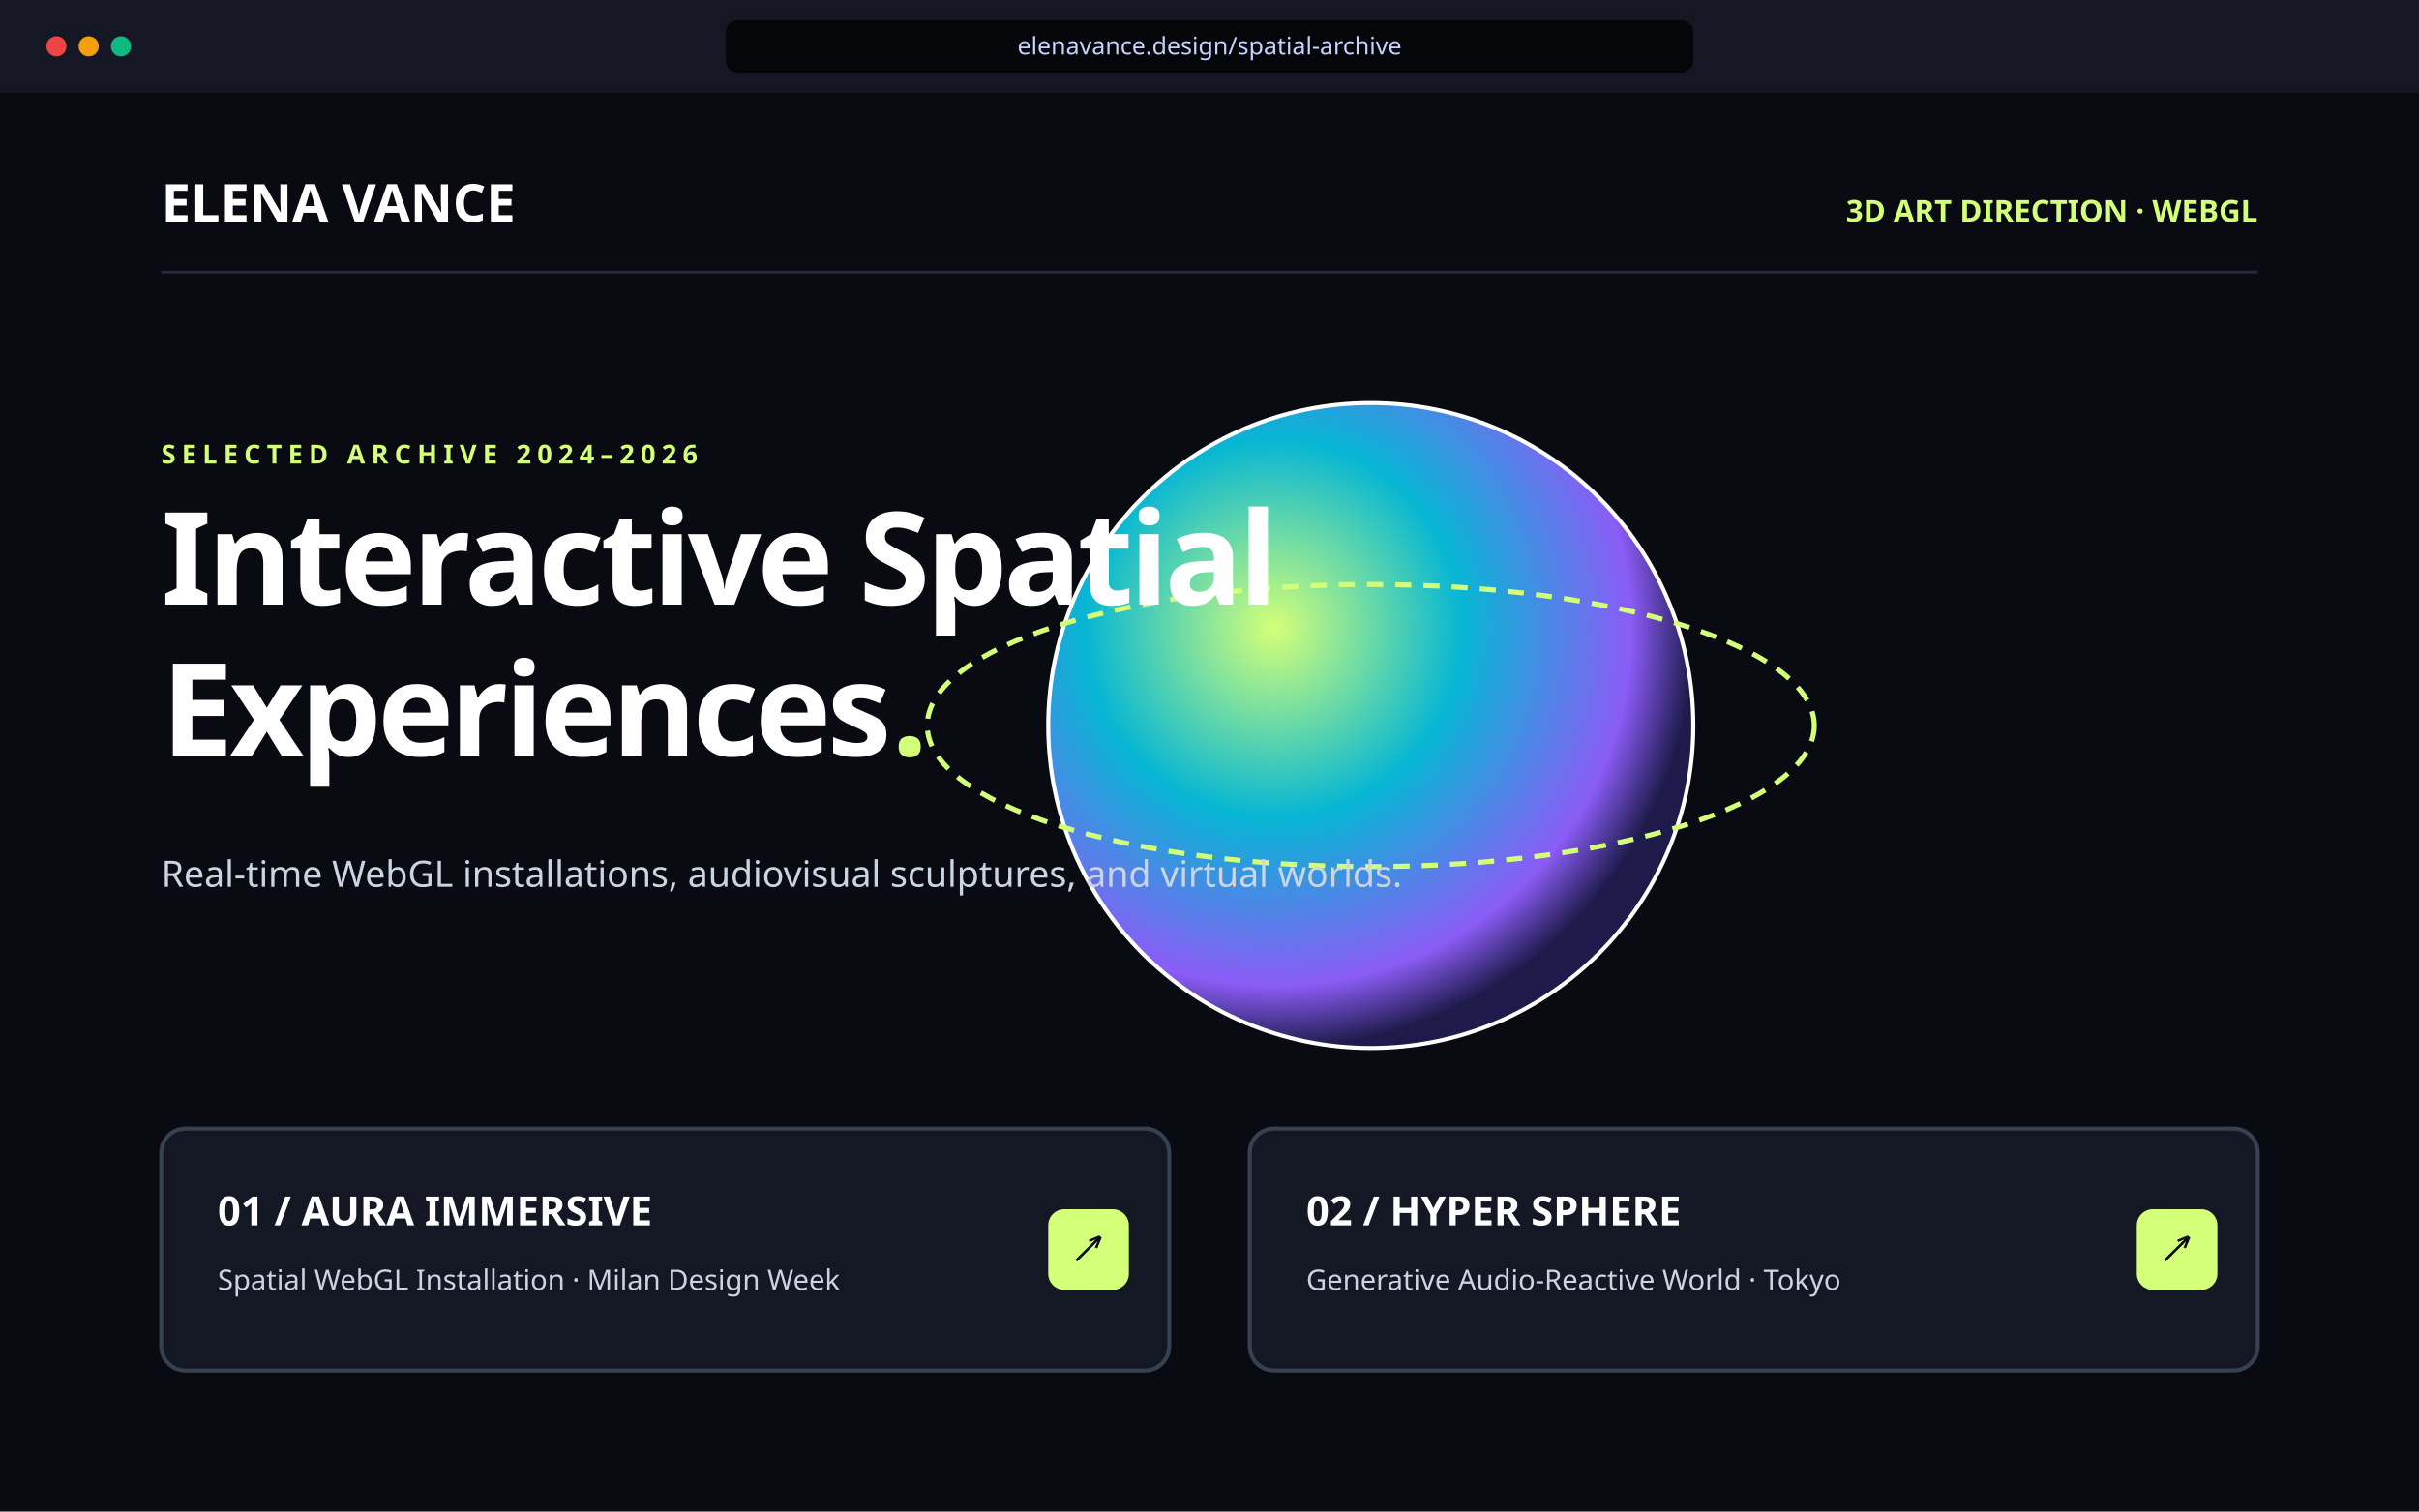
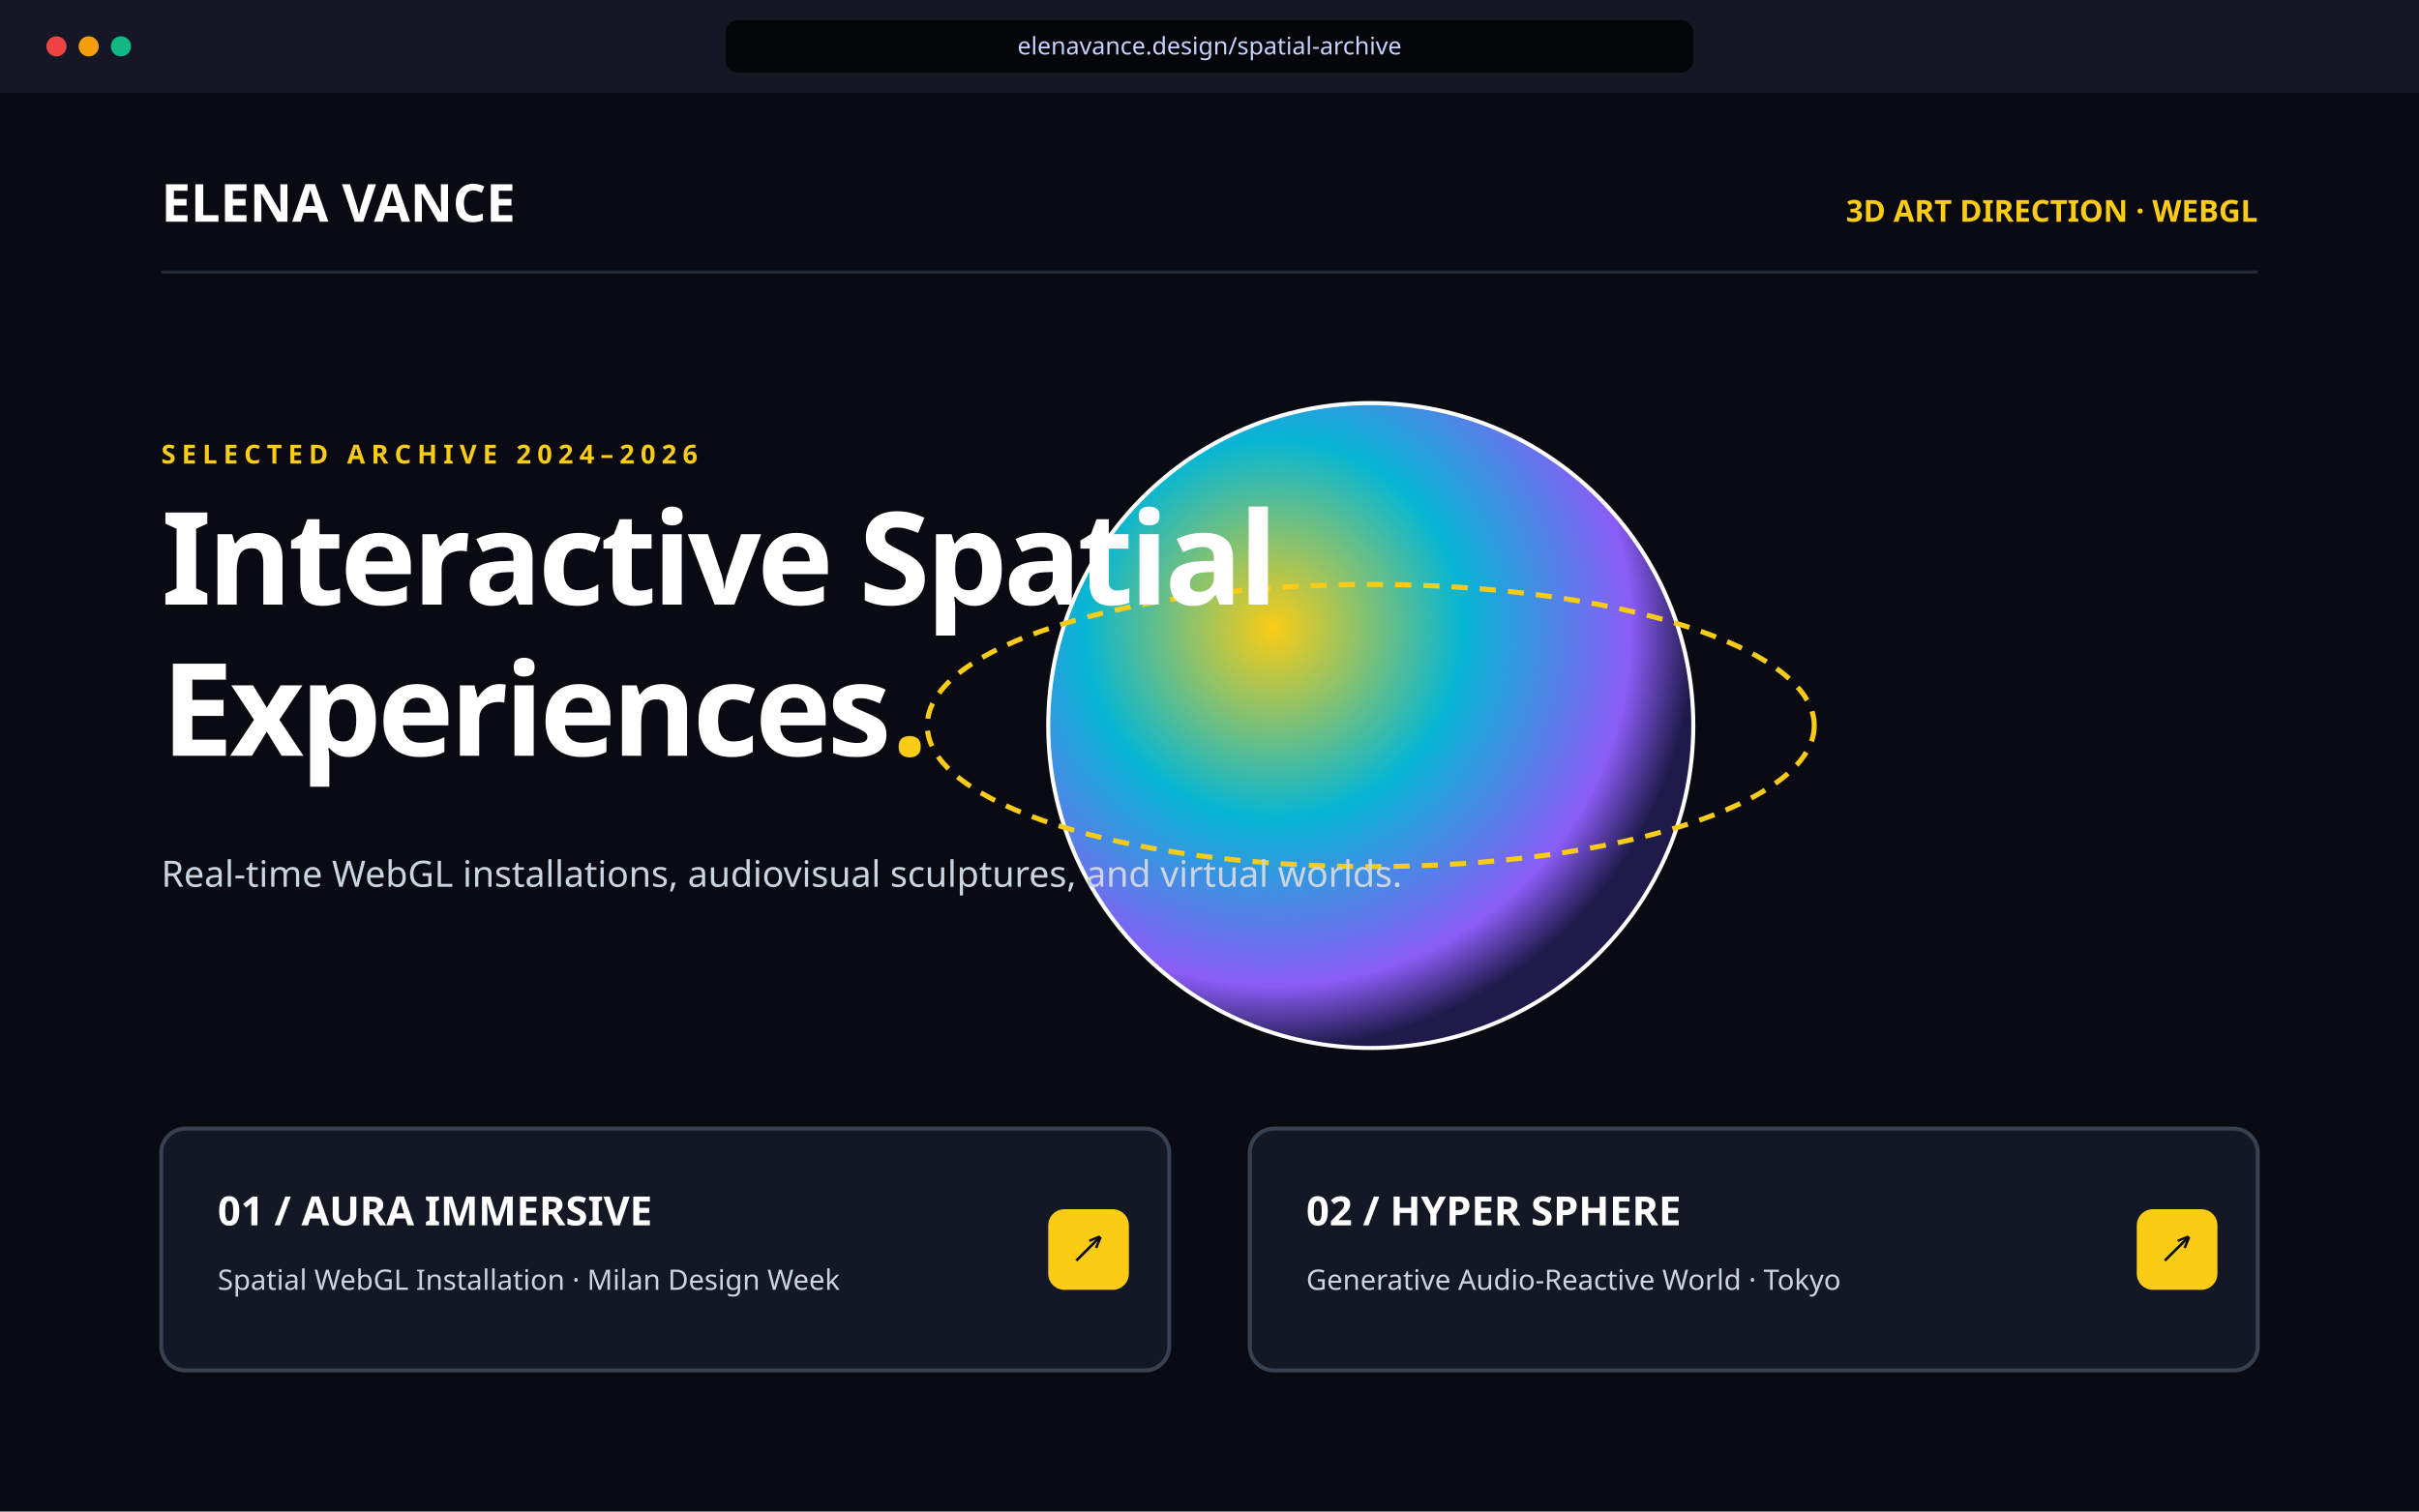
<svg xmlns="http://www.w3.org/2000/svg" viewBox="0 0 1200 750" width="1200" height="750">
  <defs>
    <radialGradient id="sphereGrad" cx="35%" cy="35%" r="65%">
-       <stop offset="0%" stop-color="#D4FF78" />
+       <stop offset="0%" stop-color="#FACC15" />
      <stop offset="45%" stop-color="#06B6D4" />
      <stop offset="85%" stop-color="#8B5CF6" />
      <stop offset="100%" stop-color="#1E1B4B" />
    </radialGradient>
  </defs>
  <rect width="1200" height="750" fill="#0A0B12" />
  <rect width="1200" height="46" fill="#151724" />
  <circle cx="28" cy="23" r="5" fill="#EF4444" />
  <circle cx="44" cy="23" r="5" fill="#F59E0B" />
  <circle cx="60" cy="23" r="5" fill="#10B981" />
  <rect x="360" y="10" width="480" height="26" rx="6" fill="#05060A" />
  <text x="600" y="27" fill="#C7D2FE" font-family="system-ui, sans-serif" font-size="12" text-anchor="middle">elenavance.design/spatial-archive</text>
  <text x="80" y="110" fill="#FFFFFF" font-family="'Outfit', system-ui" font-weight="900" font-size="26">ELENA VANCE</text>
-   <text x="1120" y="110" fill="#D4FF78" font-family="'Outfit', system-ui" font-weight="700" font-size="15" text-anchor="end">3D ART DIRECTION · WEBGL</text>
+   <text x="1120" y="110" fill="#FACC15" font-family="'Outfit', system-ui" font-weight="700" font-size="15" text-anchor="end">3D ART DIRECTION · WEBGL</text>
  <line x1="80" y1="135" x2="1120" y2="135" stroke="#25293A" stroke-width="1.5" />
  <g transform="translate(680, 360)">
    <circle cx="0" cy="0" r="160" fill="url(#sphereGrad)" stroke="#FFFFFF" stroke-width="2" />
-     <ellipse cx="0" cy="0" rx="220" ry="70" fill="none" stroke="#D4FF78" stroke-width="2.5" stroke-dasharray="8 6" />
+     <ellipse cx="0" cy="0" rx="220" ry="70" fill="none" stroke="#FACC15" stroke-width="2.5" stroke-dasharray="8 6" />
  </g>
-   <text x="80" y="230" fill="#D4FF78" font-family="'Outfit', system-ui" font-size="13" font-weight="700" letter-spacing="3">SELECTED ARCHIVE 2024–2026</text>
+   <text x="80" y="230" fill="#FACC15" font-family="'Outfit', system-ui" font-size="13" font-weight="700" letter-spacing="3">SELECTED ARCHIVE 2024–2026</text>
  <text x="80" y="300" fill="#FFFFFF" font-family="'Outfit', system-ui" font-weight="900" font-size="64" letter-spacing="-2">Interactive Spatial</text>
-   <text x="80" y="375" fill="#FFFFFF" font-family="'Outfit', system-ui" font-weight="900" font-size="64" letter-spacing="-2">Experiences<tspan fill="#D4FF78">.</tspan>
+   <text x="80" y="375" fill="#FFFFFF" font-family="'Outfit', system-ui" font-weight="900" font-size="64" letter-spacing="-2">Experiences<tspan fill="#FACC15">.</tspan>
  </text>
  <text x="80" y="440" fill="#CBD5E1" font-family="'Outfit', system-ui" font-size="18">Real-time WebGL installations, audiovisual sculptures, and virtual worlds.</text>
  <g transform="translate(80, 560)">
    <rect x="0" y="0" width="500" height="120" rx="12" fill="#141724" stroke="#374151" stroke-width="2" />
    <text x="28" y="48" fill="#FFFFFF" font-family="'Outfit', system-ui" font-weight="800" font-size="20">01 / AURA IMMERSIVE</text>
    <text x="28" y="80" fill="#CBD5E1" font-family="'Outfit', system-ui" font-size="14">Spatial WebGL Installation · Milan Design Week</text>
-     <rect x="440" y="40" width="40" height="40" rx="8" fill="#D4FF78" />
+     <rect x="440" y="40" width="40" height="40" rx="8" fill="#FACC15" />
    <text x="460" y="65" fill="#0A0B12" font-size="18" font-weight="800" text-anchor="middle">↗</text>
    <rect x="540" y="0" width="500" height="120" rx="12" fill="#141724" stroke="#374151" stroke-width="2" />
    <text x="568" y="48" fill="#FFFFFF" font-family="'Outfit', system-ui" font-weight="800" font-size="20">02 / HYPER SPHERE</text>
    <text x="568" y="80" fill="#CBD5E1" font-family="'Outfit', system-ui" font-size="14">Generative Audio-Reactive World · Tokyo</text>
-     <rect x="980" y="40" width="40" height="40" rx="8" fill="#D4FF78" />
+     <rect x="980" y="40" width="40" height="40" rx="8" fill="#FACC15" />
    <text x="1000" y="65" fill="#0A0B12" font-size="18" font-weight="800" text-anchor="middle">↗</text>
  </g>
</svg>
